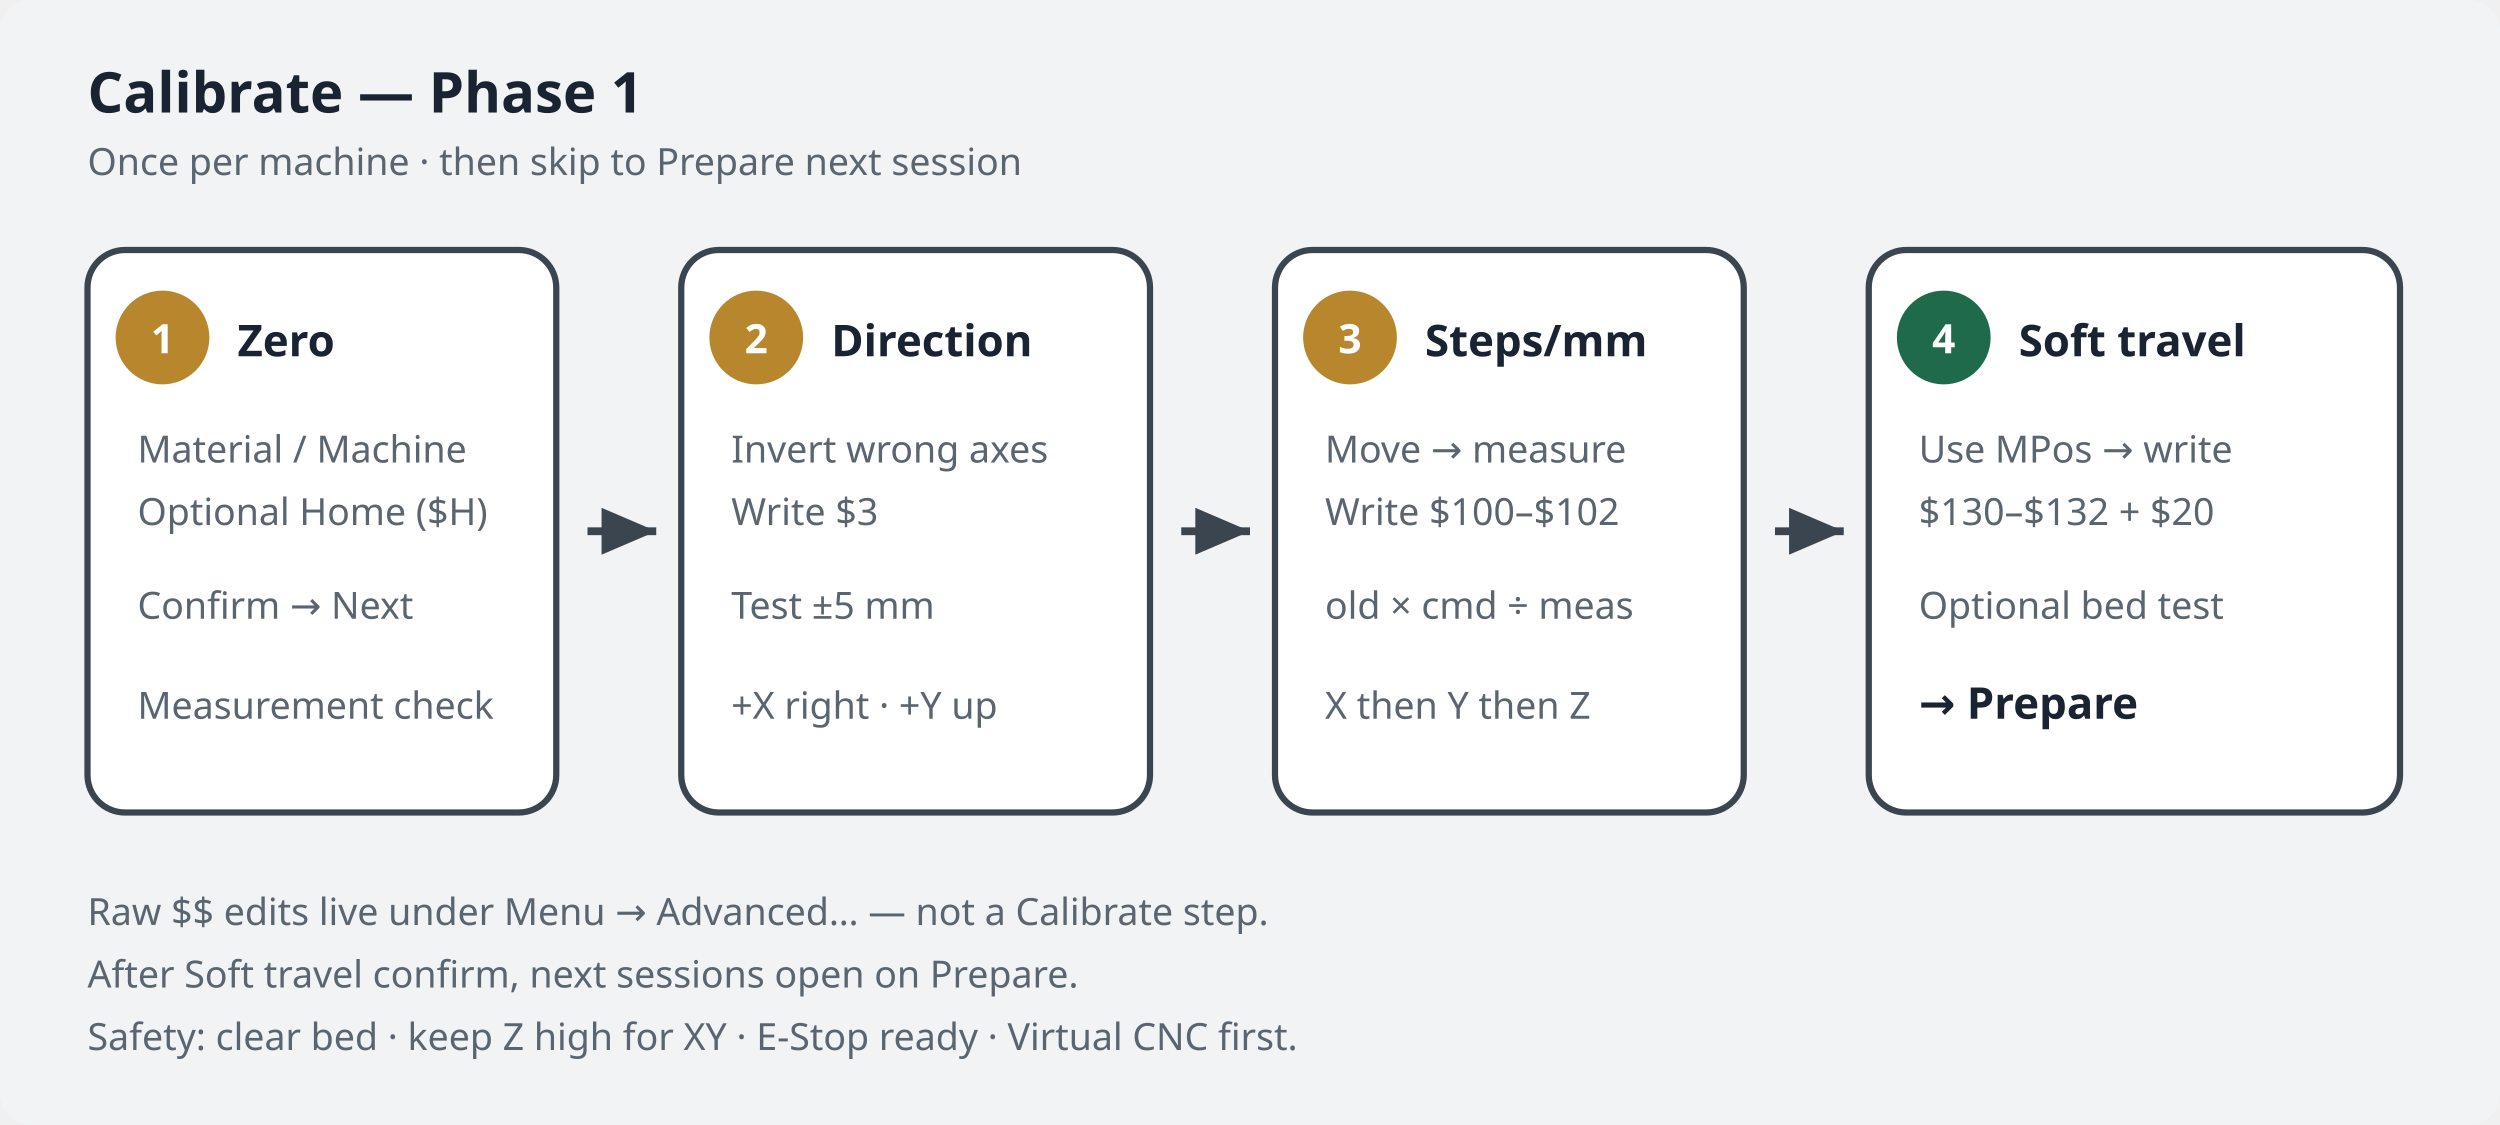
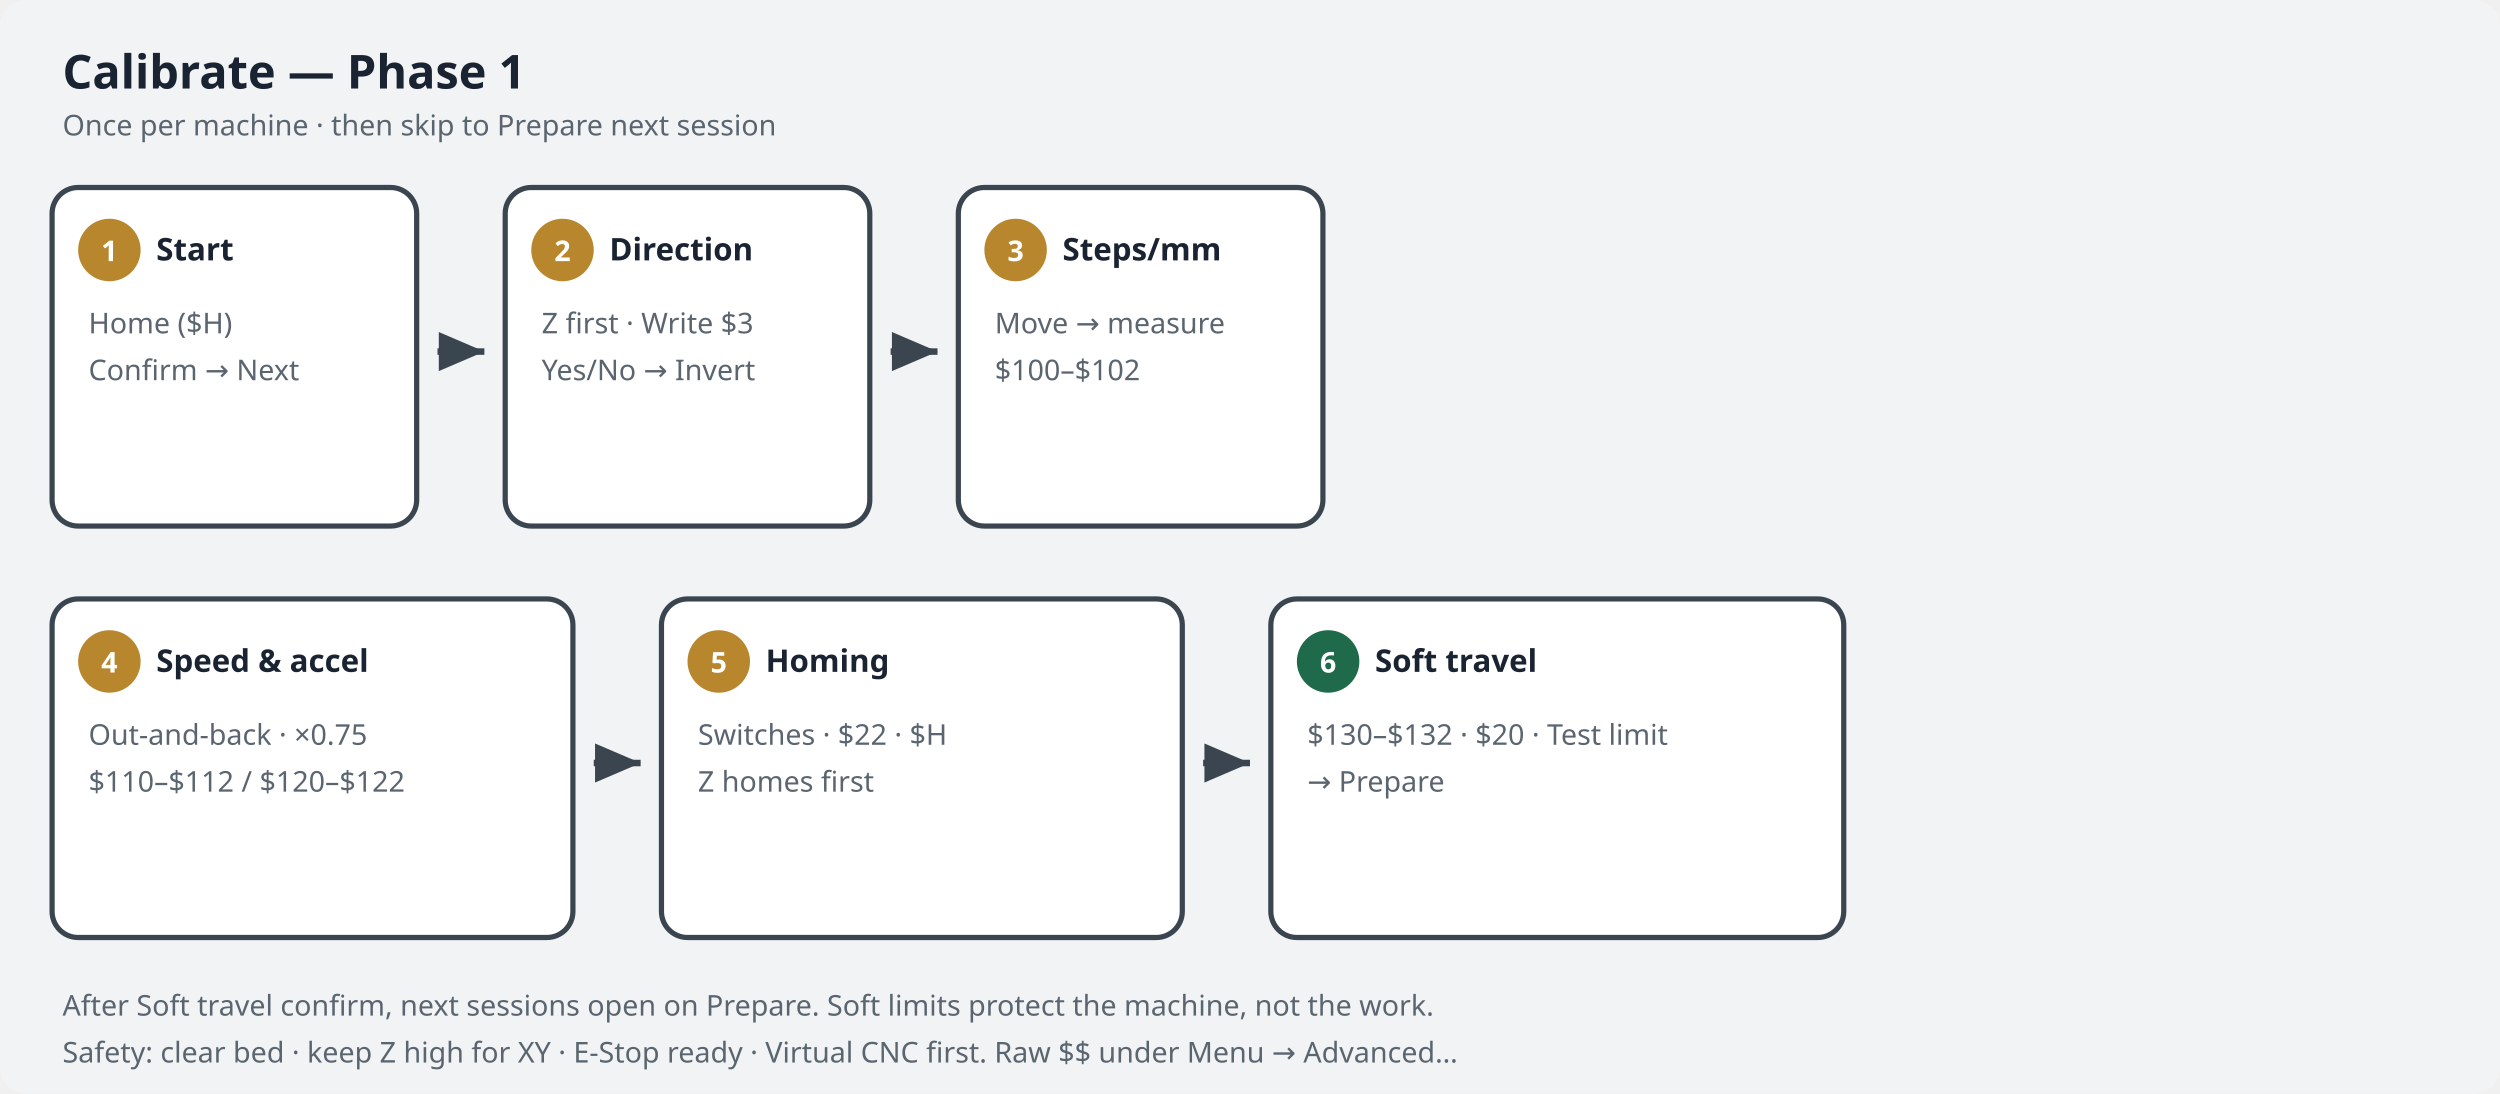
- <svg xmlns="http://www.w3.org/2000/svg" viewBox="0 0 800 360" role="img" aria-labelledby="t d">
+ <svg xmlns="http://www.w3.org/2000/svg" viewBox="0 0 960 420" role="img" aria-labelledby="t d">
  <defs>
    <style>
-       /* SharpCNC diagram type: UI stack on all text; avoid SVG Times default on .tiny/etc. */
      text, tspan { font-family: "Sora", system-ui, "Segoe UI", sans-serif; }
      .bg { fill: #f1f3f5; }
      .box { fill: #ffffff; stroke: #3a4550; stroke-width: 2; }
      .accent { fill: #b8862d; }
      .ok { fill: #1f6a4a; }
-       .lab { font-family: "Sora", system-ui, "Segoe UI", sans-serif; fill: #1a2332; font-size: 14px; }
+       .lab { font-family: "Sora", system-ui, "Segoe UI", sans-serif; fill: #1a2332; font-size: 12px; }
      .title { font-size: 18px; font-weight: 700; }
-       .w { fill: #ffffff; font-family: "Sora", system-ui, "Segoe UI", sans-serif; font-size: 13px; font-weight: 700; }
+       .w { fill: #ffffff; font-family: "Sora", system-ui, "Segoe UI", sans-serif; font-size: 11px; font-weight: 700; }
      .arrow { stroke: #3a4550; stroke-width: 2.5; fill: none; marker-end: url(#a); }
-       .tiny { font-size: 12px; fill: #5a6570; }
+       .tiny { font-size: 11px; fill: #5a6570; }
    </style>
    <marker id="a" markerWidth="9" markerHeight="9" refX="7" refY="3" orient="auto">
      <path d="M0,0 L7,3 L0,6 Z" fill="#3a4550" />
    </marker>
  </defs>
-   <rect class="bg" width="800" height="360" rx="10" />
-   <text class="lab title" x="28" y="36">Calibrate — Phase 1</text>
-   <text class="tiny" x="28" y="56">Once per machine · then skip to Prepare next session</text>
-   <rect class="box" x="28" y="80" width="150" height="180" rx="12" />
-   <circle class="accent" cx="52" cy="108" r="15" />
-   <text class="w" x="52" y="108" text-anchor="middle" dominant-baseline="central">1</text>
-   <text class="lab" x="76" y="114" font-weight="700">Zero</text>
-   <text class="tiny" x="44" y="148">Material / Machine</text>
-   <text class="tiny" x="44" y="168">Optional Home ($H)</text>
-   <text class="tiny" x="44" y="198">Confirm → Next</text>
-   <text class="tiny" x="44" y="230">Measurement check</text>
-   <path class="arrow" d="M188 170 H210" />
-   <rect class="box" x="218" y="80" width="150" height="180" rx="12" />
-   <circle class="accent" cx="242" cy="108" r="15" />
-   <text class="w" x="242" y="108" text-anchor="middle" dominant-baseline="central">2</text>
-   <text class="lab" x="266" y="114" font-weight="700">Direction</text>
-   <text class="tiny" x="234" y="148">Invert wrong axes</text>
-   <text class="tiny" x="234" y="168">Write $3</text>
-   <text class="tiny" x="234" y="198">Test ±5 mm</text>
-   <text class="tiny" x="234" y="230">+X right · +Y up</text>
-   <path class="arrow" d="M378 170 H400" />
-   <rect class="box" x="408" y="80" width="150" height="180" rx="12" />
-   <circle class="accent" cx="432" cy="108" r="15" />
-   <text class="w" x="432" y="108" text-anchor="middle" dominant-baseline="central">3</text>
-   <text class="lab" x="456" y="114" font-weight="700">Steps/mm</text>
-   <text class="tiny" x="424" y="148">Move → measure</text>
-   <text class="tiny" x="424" y="168">Write $100–$102</text>
-   <text class="tiny" x="424" y="198">old × cmd ÷ meas</text>
-   <text class="tiny" x="424" y="230">X then Y then Z</text>
-   <path class="arrow" d="M568 170 H590" />
-   <rect class="box" x="598" y="80" width="170" height="180" rx="12" />
-   <circle class="ok" cx="622" cy="108" r="15" />
-   <text class="w" x="622" y="108" text-anchor="middle" dominant-baseline="central">4</text>
-   <text class="lab" x="646" y="114" font-weight="700">Soft travel</text>
-   <text class="tiny" x="614" y="148">Use MPos → write</text>
-   <text class="tiny" x="614" y="168">$130–$132 + $20</text>
-   <text class="tiny" x="614" y="198">Optional bed test</text>
-   <text class="lab" x="614" y="230" font-weight="700" font-size="12">→ Prepare</text>
-   <text class="tiny" x="28" y="296">Raw $$ edits live under Menu → Advanced… — not a Calibrate step.</text>
-   <text class="tiny" x="28" y="316">After Soft travel confirm, next sessions open on Prepare.</text>
-   <text class="tiny" x="28" y="336">Safety: clear bed · keep Z high for XY · E-Stop ready · Virtual CNC first.</text>
+   <rect class="bg" width="960" height="420" rx="10" />
+   <text class="lab title" x="24" y="34">Calibrate — Phase 1</text>
+   <text class="tiny" x="24" y="52">Once per machine · then skip to Prepare next session</text>
+   <rect class="box" x="20" y="72" width="140" height="130" rx="10" />
+   <circle class="accent" cx="42" cy="96" r="12" />
+   <text class="w" x="42" y="96" text-anchor="middle" dominant-baseline="central">1</text>
+   <text class="lab" x="60" y="100" font-weight="700">Start</text>
+   <text class="tiny" x="34" y="128">Home ($H)</text>
+   <text class="tiny" x="34" y="146">Confirm → Next</text>
+   <path class="arrow" d="M168 135 H186" />
+   <rect class="box" x="194" y="72" width="140" height="130" rx="10" />
+   <circle class="accent" cx="216" cy="96" r="12" />
+   <text class="w" x="216" y="96" text-anchor="middle" dominant-baseline="central">2</text>
+   <text class="lab" x="234" y="100" font-weight="700">Direction</text>
+   <text class="tiny" x="208" y="128">Z first · Write $3</text>
+   <text class="tiny" x="208" y="146">Yes/No → Invert</text>
+   <path class="arrow" d="M342 135 H360" />
+   <rect class="box" x="368" y="72" width="140" height="130" rx="10" />
+   <circle class="accent" cx="390" cy="96" r="12" />
+   <text class="w" x="390" y="96" text-anchor="middle" dominant-baseline="central">3</text>
+   <text class="lab" x="408" y="100" font-weight="700">Steps/mm</text>
+   <text class="tiny" x="382" y="128">Move → measure</text>
+   <text class="tiny" x="382" y="146">$100–$102</text>
+   <rect class="box" x="20" y="230" width="200" height="130" rx="10" />
+   <circle class="accent" cx="42" cy="254" r="12" />
+   <text class="w" x="42" y="254" text-anchor="middle" dominant-baseline="central">4</text>
+   <text class="lab" x="60" y="258" font-weight="700">Speed &amp; accel</text>
+   <text class="tiny" x="34" y="286">Out-and-back · ×0.75</text>
+   <text class="tiny" x="34" y="304">$110–$112 / $120–$122</text>
+   <path class="arrow" d="M228 293 H246" />
+   <rect class="box" x="254" y="230" width="200" height="130" rx="10" />
+   <circle class="accent" cx="276" cy="254" r="12" />
+   <text class="w" x="276" y="254" text-anchor="middle" dominant-baseline="central">5</text>
+   <text class="lab" x="294" y="258" font-weight="700">Homing</text>
+   <text class="tiny" x="268" y="286">Switches · $22 · $H</text>
+   <text class="tiny" x="268" y="304">Z homes first</text>
+   <path class="arrow" d="M462 293 H480" />
+   <rect class="box" x="488" y="230" width="220" height="130" rx="10" />
+   <circle class="ok" cx="510" cy="254" r="12" />
+   <text class="w" x="510" y="254" text-anchor="middle" dominant-baseline="central">6</text>
+   <text class="lab" x="528" y="258" font-weight="700">Soft travel</text>
+   <text class="tiny" x="502" y="286">$130–$132 · $20 · Test limit</text>
+   <text class="tiny" x="502" y="304">→ Prepare</text>
+   <text class="tiny" x="24" y="390">After Soft travel confirm, next sessions open on Prepare. Soft limits protect the machine, not the work.</text>
+   <text class="tiny" x="24" y="408">Safety: clear bed · keep Z high for XY · E-Stop ready · Virtual CNC first. Raw $$ under Menu → Advanced…</text>
</svg>
